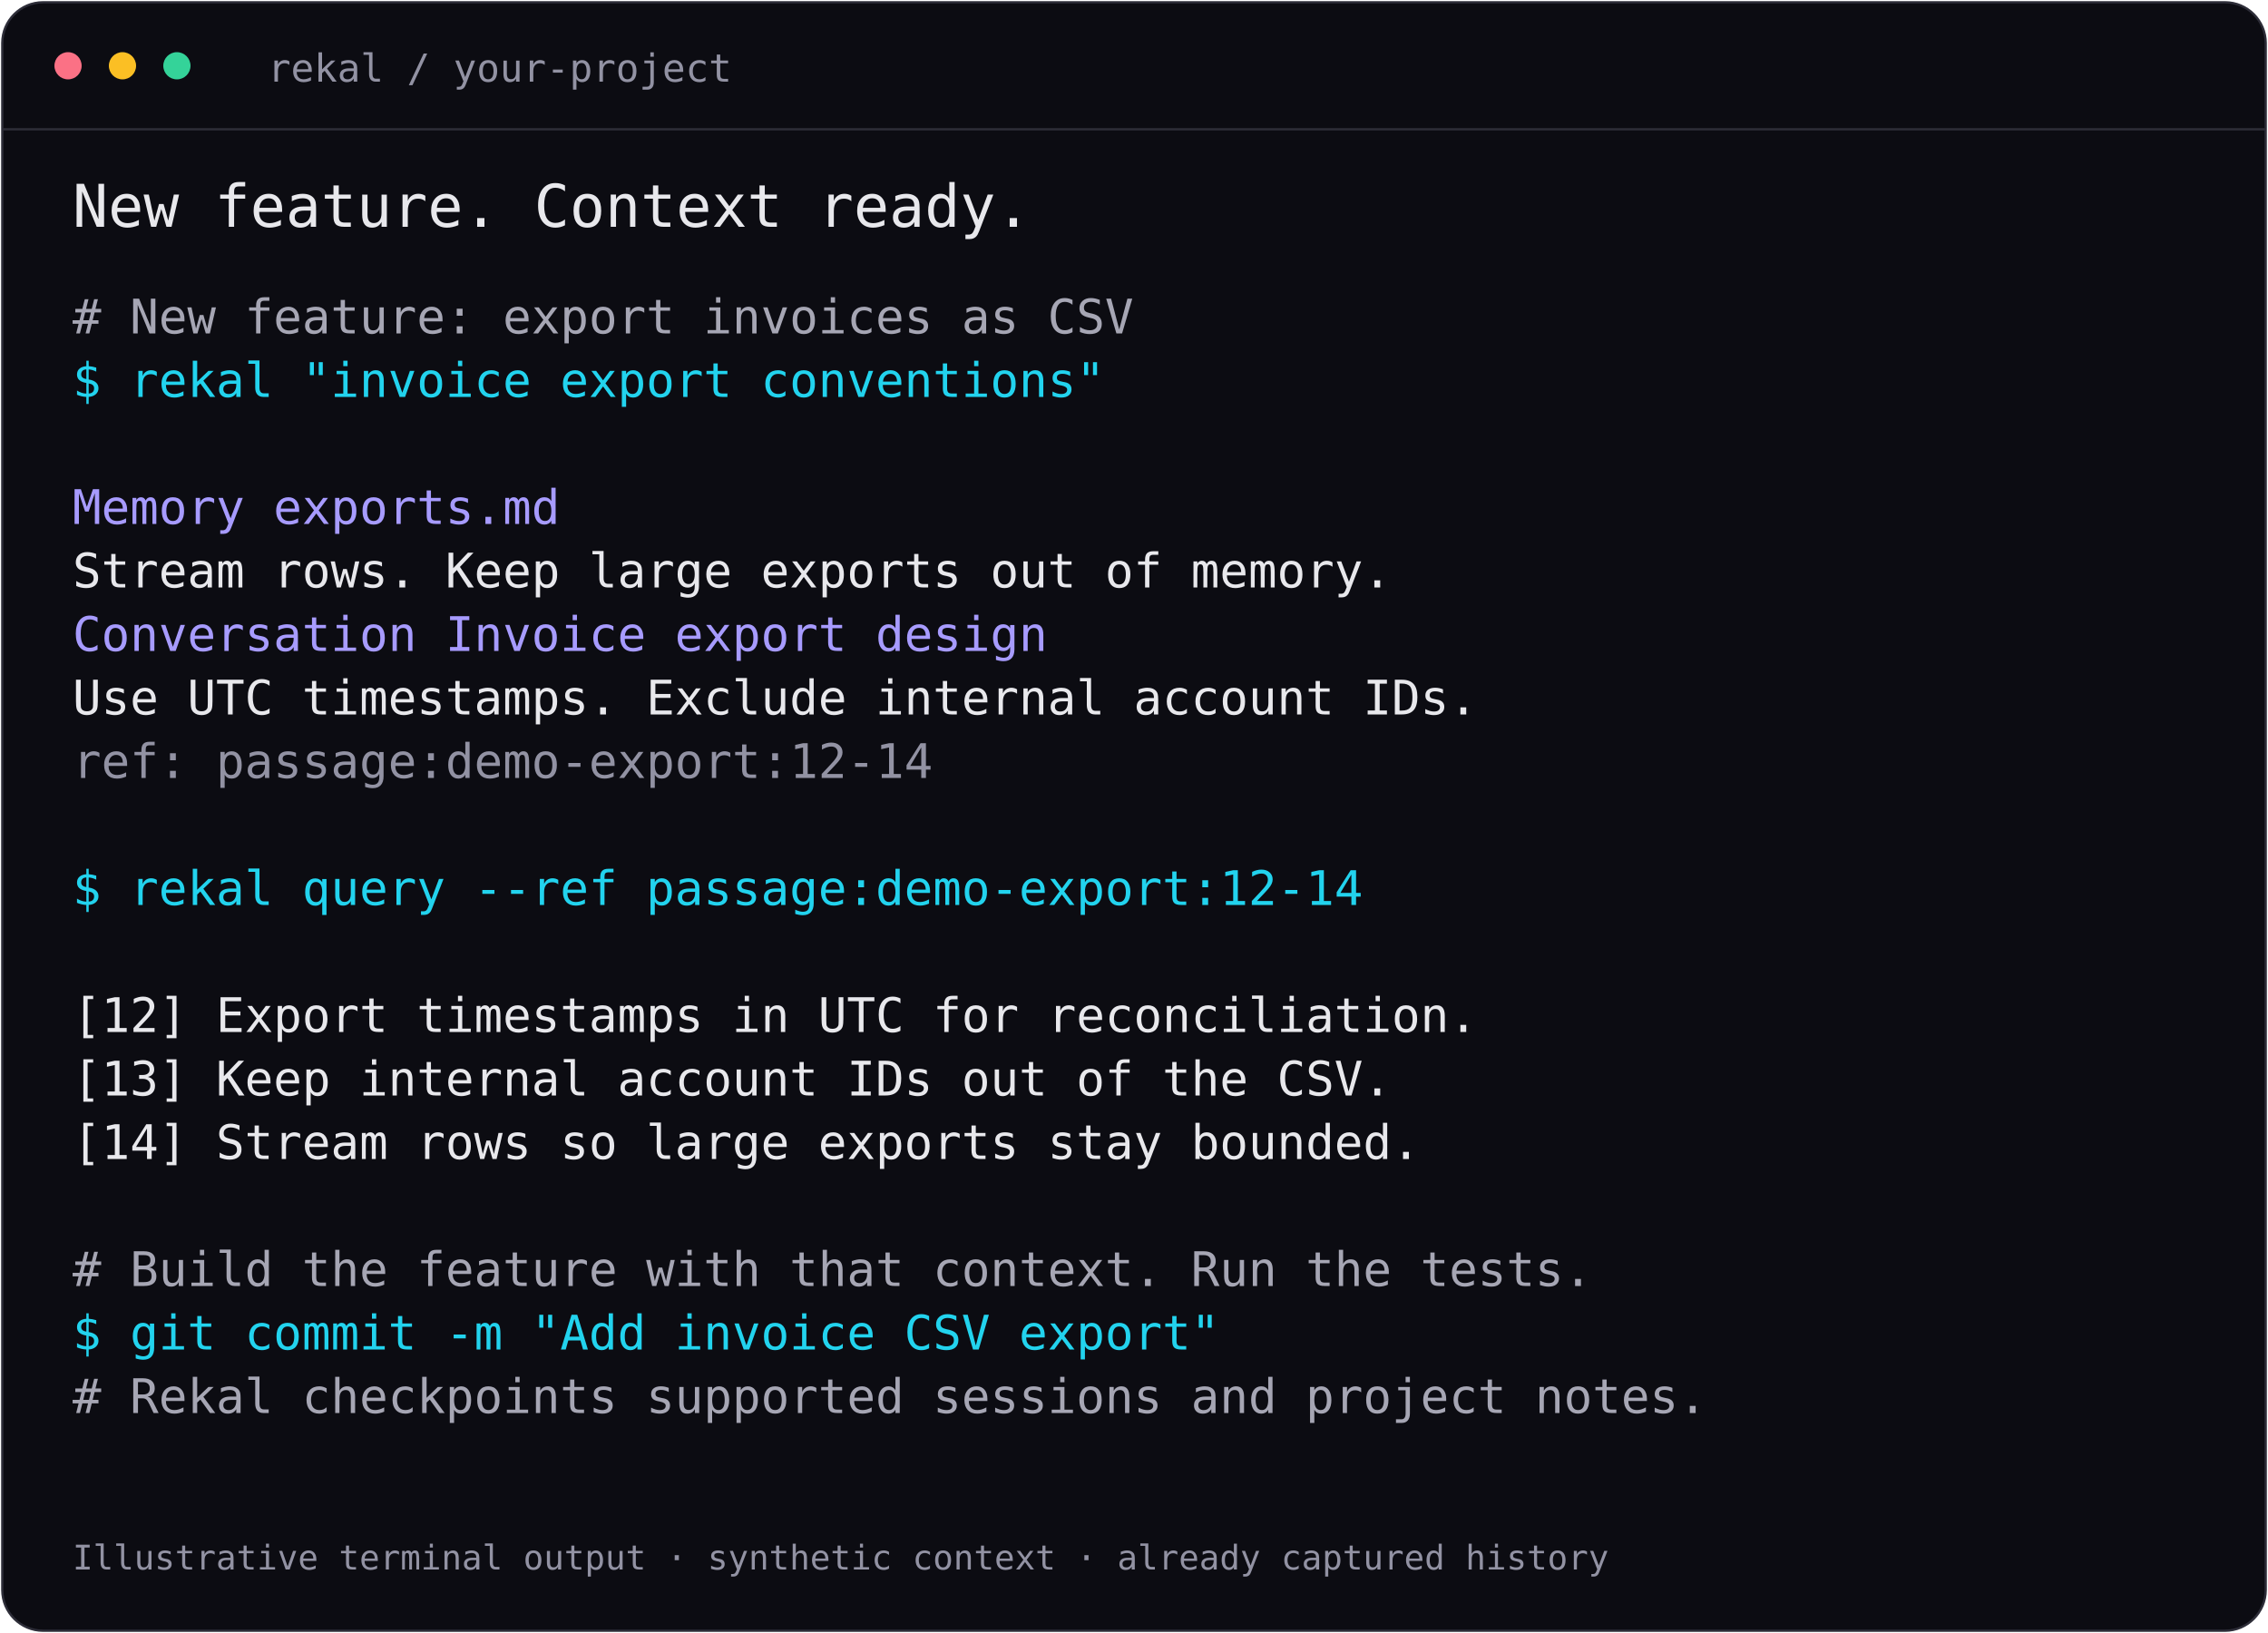
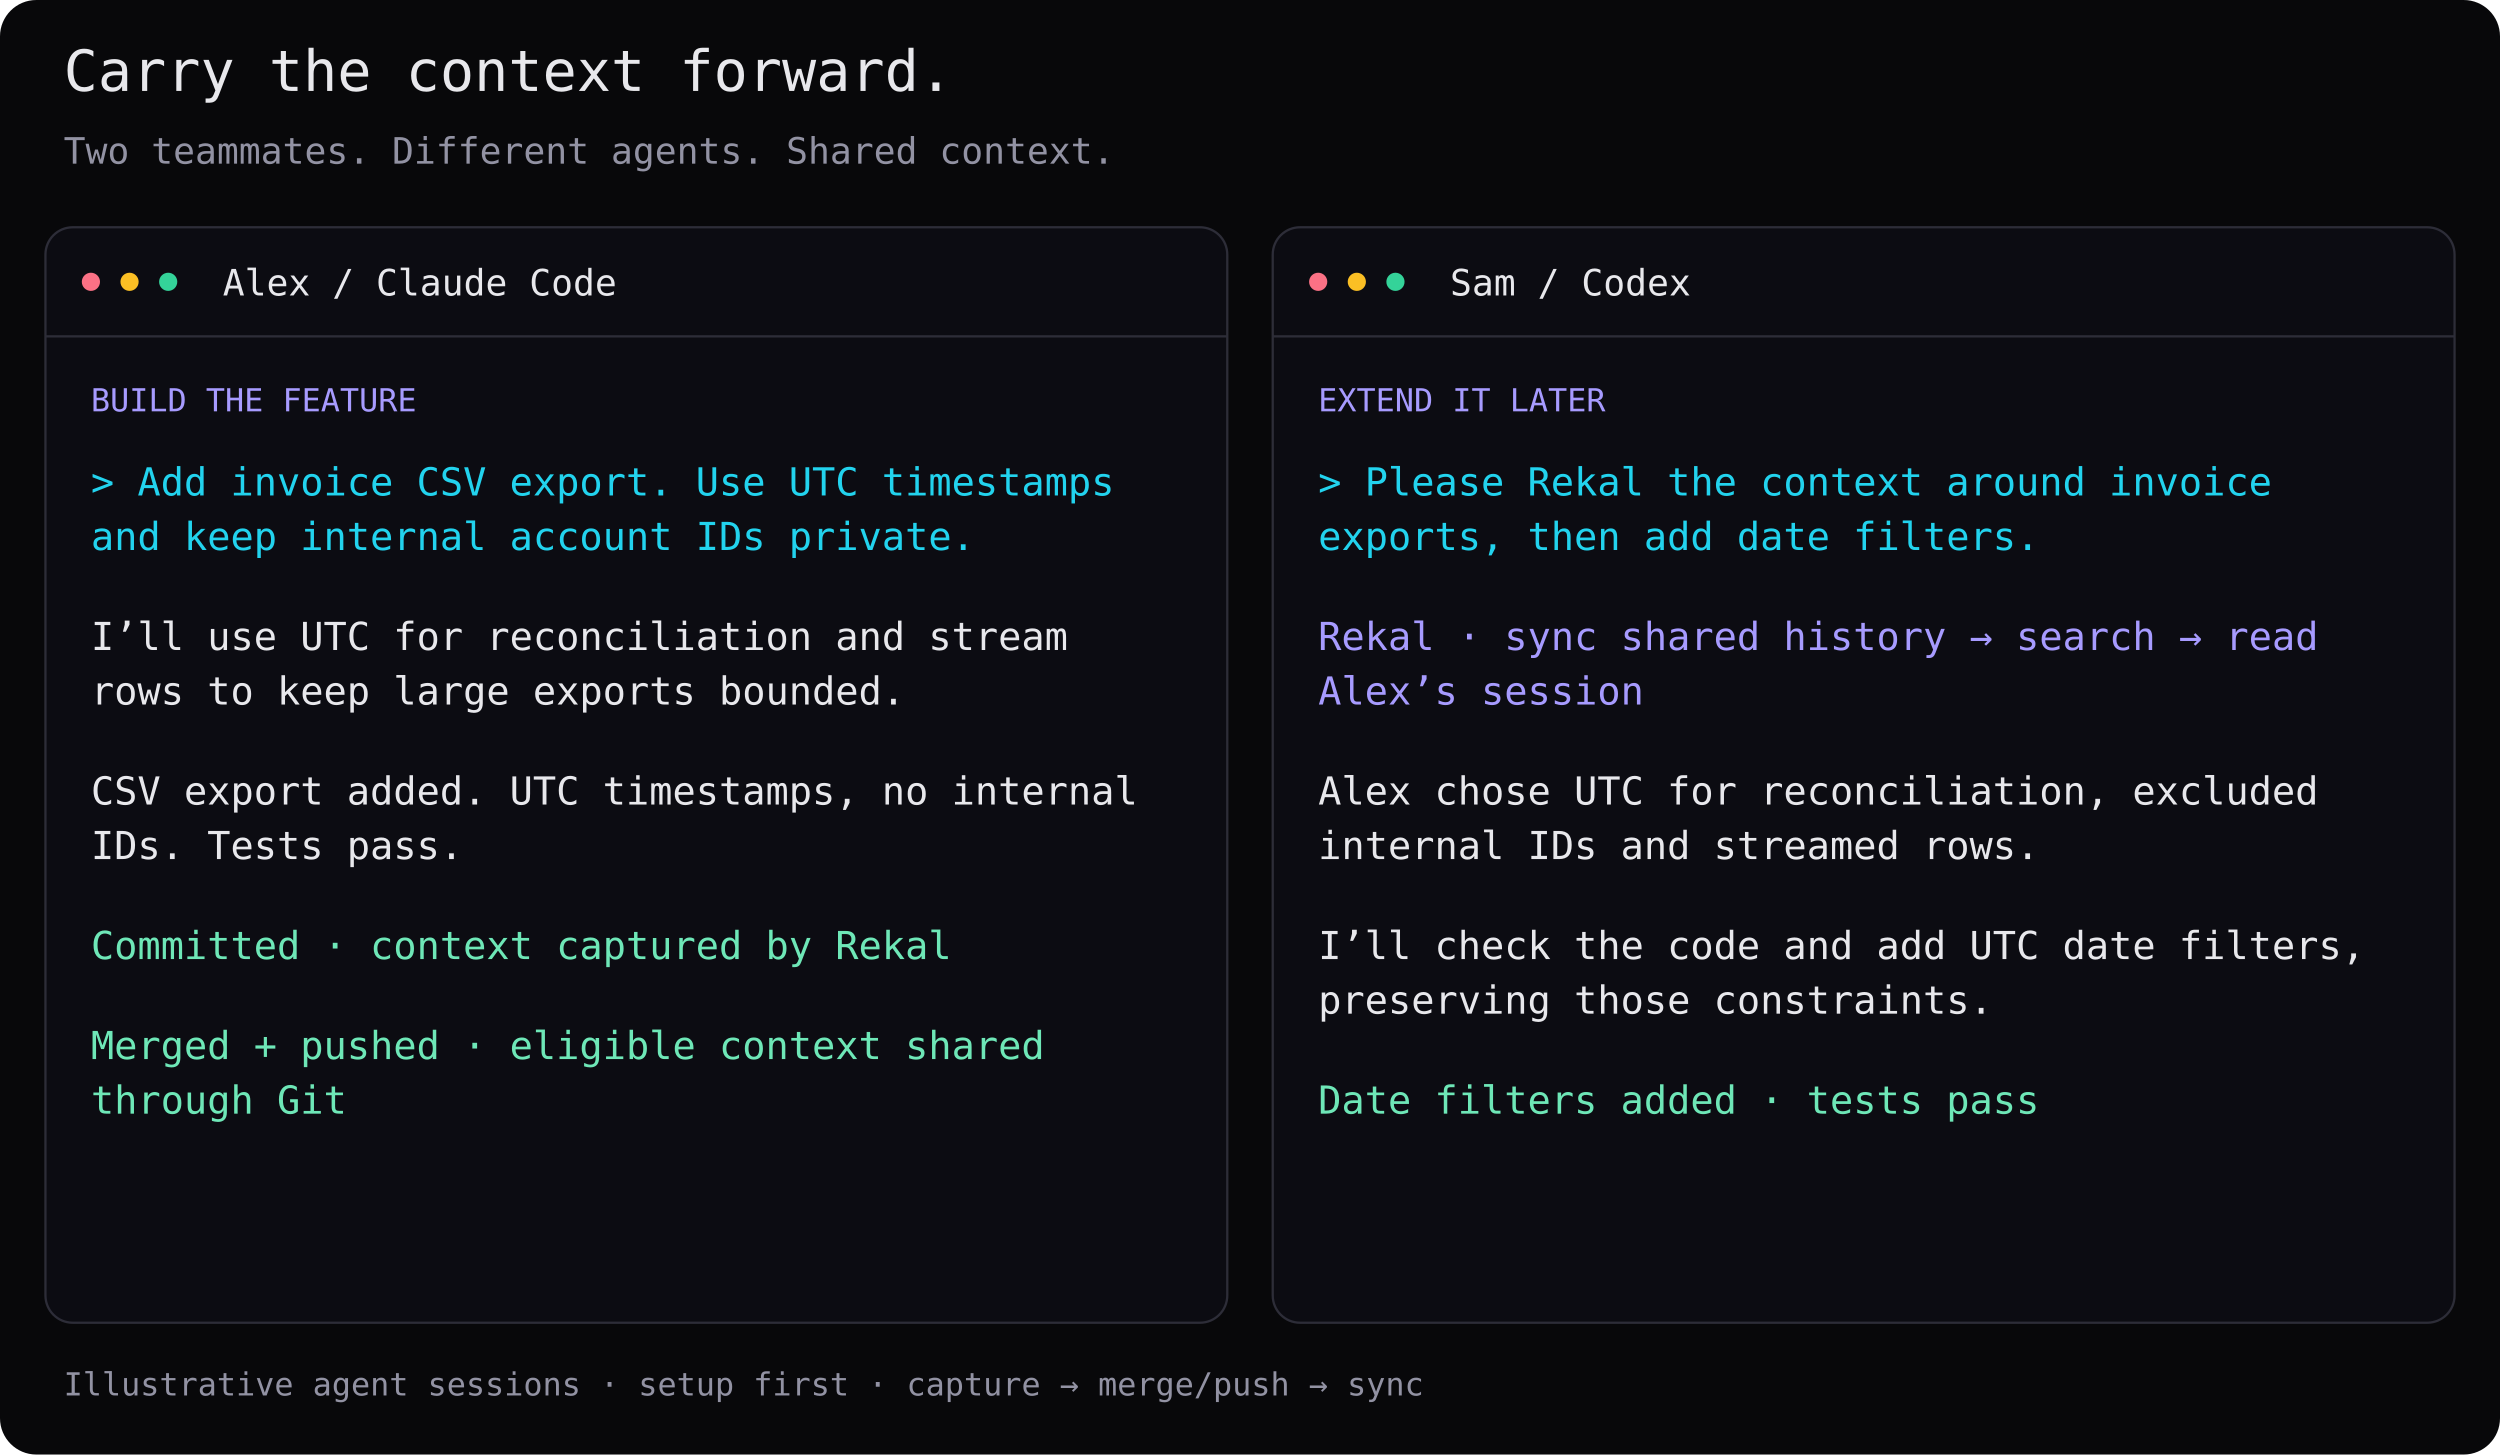
- <svg xmlns="http://www.w3.org/2000/svg" width="1000" height="720" viewBox="0 0 1000 720" role="img" aria-labelledby="title desc">
-   <rect x="1" y="1" width="998" height="718" rx="18" fill="#0c0c12" stroke="#2d2d38" />
-   <path d="M1 57H999" stroke="#2d2d38" />
-   <circle cx="30" cy="29" r="6" fill="#fb7185" />
-   <circle cx="54" cy="29" r="6" fill="#fbbf24" />
-   <circle cx="78" cy="29" r="6" fill="#34d399" />
-   <text x="118" y="36" fill="#9292a3" font-size="17" font-family="DejaVu Sans Mono,monospace">rekal / your-project</text>
-   <text x="32" y="100" fill="#e8e8ec" font-size="26" font-family="DejaVu Sans Mono,monospace">New feature. Context ready.</text>
-   <text x="32" y="147" fill="#a6a6b4" font-size="21" font-family="DejaVu Sans Mono,monospace"># New feature: export invoices as CSV</text>
-   <text x="32" y="175" fill="#22d3ee" font-size="21" font-family="DejaVu Sans Mono,monospace">$ rekal "invoice export conventions"</text>
-   <text x="32" y="231" fill="#a79bff" font-size="21" font-family="DejaVu Sans Mono,monospace">  Memory       exports.md</text>
-   <text x="32" y="259" fill="#e8e8ec" font-size="21" font-family="DejaVu Sans Mono,monospace">  Stream rows. Keep large exports out of memory.</text>
-   <text x="32" y="287" fill="#a79bff" font-size="21" font-family="DejaVu Sans Mono,monospace">  Conversation Invoice export design</text>
-   <text x="32" y="315" fill="#e8e8ec" font-size="21" font-family="DejaVu Sans Mono,monospace">  Use UTC timestamps. Exclude internal account IDs.</text>
-   <text x="32" y="343" fill="#9292a3" font-size="21" font-family="DejaVu Sans Mono,monospace">  ref: passage:demo-export:12-14</text>
-   <text x="32" y="399" fill="#22d3ee" font-size="21" font-family="DejaVu Sans Mono,monospace">$ rekal query --ref passage:demo-export:12-14</text>
-   <text x="32" y="455" fill="#e8e8ec" font-size="21" font-family="DejaVu Sans Mono,monospace">  [12] Export timestamps in UTC for reconciliation.</text>
-   <text x="32" y="483" fill="#e8e8ec" font-size="21" font-family="DejaVu Sans Mono,monospace">  [13] Keep internal account IDs out of the CSV.</text>
-   <text x="32" y="511" fill="#e8e8ec" font-size="21" font-family="DejaVu Sans Mono,monospace">  [14] Stream rows so large exports stay bounded.</text>
-   <text x="32" y="567" fill="#a6a6b4" font-size="21" font-family="DejaVu Sans Mono,monospace"># Build the feature with that context. Run the tests.</text>
-   <text x="32" y="595" fill="#22d3ee" font-size="21" font-family="DejaVu Sans Mono,monospace">$ git commit -m "Add invoice CSV export"</text>
-   <text x="32" y="623" fill="#a6a6b4" font-size="21" font-family="DejaVu Sans Mono,monospace"># Rekal checkpoints supported sessions and project notes.</text>
-   <text x="32" y="692" fill="#9292a3" font-size="15" font-family="DejaVu Sans Mono,monospace">Illustrative terminal output · synthetic context · already captured history</text>
+ <svg xmlns="http://www.w3.org/2000/svg" width="1100" height="640" viewBox="0 0 1100 640" role="img" aria-labelledby="title desc">
+   <style>
+ .row{animation:reveal .2s both}
+ .typed{animation:typing 1s steps(38,end) both}
+ @keyframes reveal{from{opacity:0}to{opacity:1}}
+ @keyframes typing{from{clip-path:inset(0 100% 0 0)}to{clip-path:inset(0 0 0 0)}}
+ @media(prefers-reduced-motion:reduce){.row,.typed{animation:none!important;opacity:1;clip-path:none}}
+ </style>
+   <rect width="1100" height="640" rx="16" fill="#08080a" />
+   <text x="28" y="40" fill="#e8e8ec" font-size="25" font-family="DejaVu Sans Mono,monospace">Carry the context forward.</text>
+   <text x="28" y="72" fill="#9292a3" font-size="16" font-family="DejaVu Sans Mono,monospace">Two teammates. Different agents. Shared context.</text>
+   <rect x="20" y="100" width="520" height="482" rx="12" fill="#0c0c12" stroke="#2d2d38" />
+   <circle cx="40" cy="124" r="4" fill="#fb7185" />
+   <circle cx="57" cy="124" r="4" fill="#fbbf24" />
+   <circle cx="74" cy="124" r="4" fill="#34d399" />
+   <text x="98" y="130" fill="#e8e8ec" font-size="16" font-family="DejaVu Sans Mono,monospace">Alex / Claude Code</text>
+   <path d="M20 148h520" stroke="#2d2d38" />
+   <text x="40" y="181" fill="#a79bff" font-size="14" font-family="DejaVu Sans Mono,monospace">BUILD THE FEATURE</text>
+   <g class="row" style="animation-delay:0s">
+     <text x="40" y="218" fill="#22d3ee" font-size="17" font-family="DejaVu Sans Mono,monospace" class="typed" style="animation-delay:0.0s">&gt; Add invoice CSV export. Use UTC timestamps</text>
+     <text x="40" y="242" fill="#22d3ee" font-size="17" font-family="DejaVu Sans Mono,monospace" class="typed" style="animation-delay:0.75s">and keep internal account IDs private.</text>
+   </g>
+   <g class="row" style="animation-delay:4s">
+     <text x="40" y="286" fill="#e8e8ec" font-size="17" font-family="DejaVu Sans Mono,monospace">I’ll use UTC for reconciliation and stream</text>
+     <text x="40" y="310" fill="#e8e8ec" font-size="17" font-family="DejaVu Sans Mono,monospace">rows to keep large exports bounded.</text>
+   </g>
+   <g class="row" style="animation-delay:6s">
+     <text x="40" y="354" fill="#e8e8ec" font-size="17" font-family="DejaVu Sans Mono,monospace">CSV export added. UTC timestamps, no internal</text>
+     <text x="40" y="378" fill="#e8e8ec" font-size="17" font-family="DejaVu Sans Mono,monospace">IDs. Tests pass.</text>
+   </g>
+   <g class="row" style="animation-delay:9s">
+     <text x="40" y="422" fill="#6ee7b7" font-size="17" font-family="DejaVu Sans Mono,monospace">Committed · context captured by Rekal</text>
+   </g>
+   <g class="row" style="animation-delay:11s">
+     <text x="40" y="466" fill="#6ee7b7" font-size="17" font-family="DejaVu Sans Mono,monospace">Merged + pushed · eligible context shared</text>
+     <text x="40" y="490" fill="#6ee7b7" font-size="17" font-family="DejaVu Sans Mono,monospace">through Git</text>
+   </g>
+   <rect x="560" y="100" width="520" height="482" rx="12" fill="#0c0c12" stroke="#2d2d38" />
+   <circle cx="580" cy="124" r="4" fill="#fb7185" />
+   <circle cx="597" cy="124" r="4" fill="#fbbf24" />
+   <circle cx="614" cy="124" r="4" fill="#34d399" />
+   <text x="638" y="130" fill="#e8e8ec" font-size="16" font-family="DejaVu Sans Mono,monospace">Sam / Codex</text>
+   <path d="M560 148h520" stroke="#2d2d38" />
+   <text x="580" y="181" fill="#a79bff" font-size="14" font-family="DejaVu Sans Mono,monospace">EXTEND IT LATER</text>
+   <g class="row" style="animation-delay:13s">
+     <text x="580" y="218" fill="#22d3ee" font-size="17" font-family="DejaVu Sans Mono,monospace" class="typed" style="animation-delay:13.0s">&gt; Please Rekal the context around invoice</text>
+     <text x="580" y="242" fill="#22d3ee" font-size="17" font-family="DejaVu Sans Mono,monospace" class="typed" style="animation-delay:13.75s">exports, then add date filters.</text>
+   </g>
+   <g class="row" style="animation-delay:17s">
+     <text x="580" y="286" fill="#a79bff" font-size="17" font-family="DejaVu Sans Mono,monospace">Rekal · sync shared history → search → read</text>
+     <text x="580" y="310" fill="#a79bff" font-size="17" font-family="DejaVu Sans Mono,monospace">Alex’s session</text>
+   </g>
+   <g class="row" style="animation-delay:19s">
+     <text x="580" y="354" fill="#e8e8ec" font-size="17" font-family="DejaVu Sans Mono,monospace">Alex chose UTC for reconciliation, excluded</text>
+     <text x="580" y="378" fill="#e8e8ec" font-size="17" font-family="DejaVu Sans Mono,monospace">internal IDs and streamed rows.</text>
+   </g>
+   <g class="row" style="animation-delay:22s">
+     <text x="580" y="422" fill="#e8e8ec" font-size="17" font-family="DejaVu Sans Mono,monospace">I’ll check the code and add UTC date filters,</text>
+     <text x="580" y="446" fill="#e8e8ec" font-size="17" font-family="DejaVu Sans Mono,monospace">preserving those constraints.</text>
+   </g>
+   <g class="row" style="animation-delay:25s">
+     <text x="580" y="490" fill="#6ee7b7" font-size="17" font-family="DejaVu Sans Mono,monospace">Date filters added · tests pass</text>
+   </g>
+   <text x="28" y="614" fill="#9292a3" font-size="14" font-family="DejaVu Sans Mono,monospace">Illustrative agent sessions · setup first · capture → merge/push → sync</text>
</svg>
